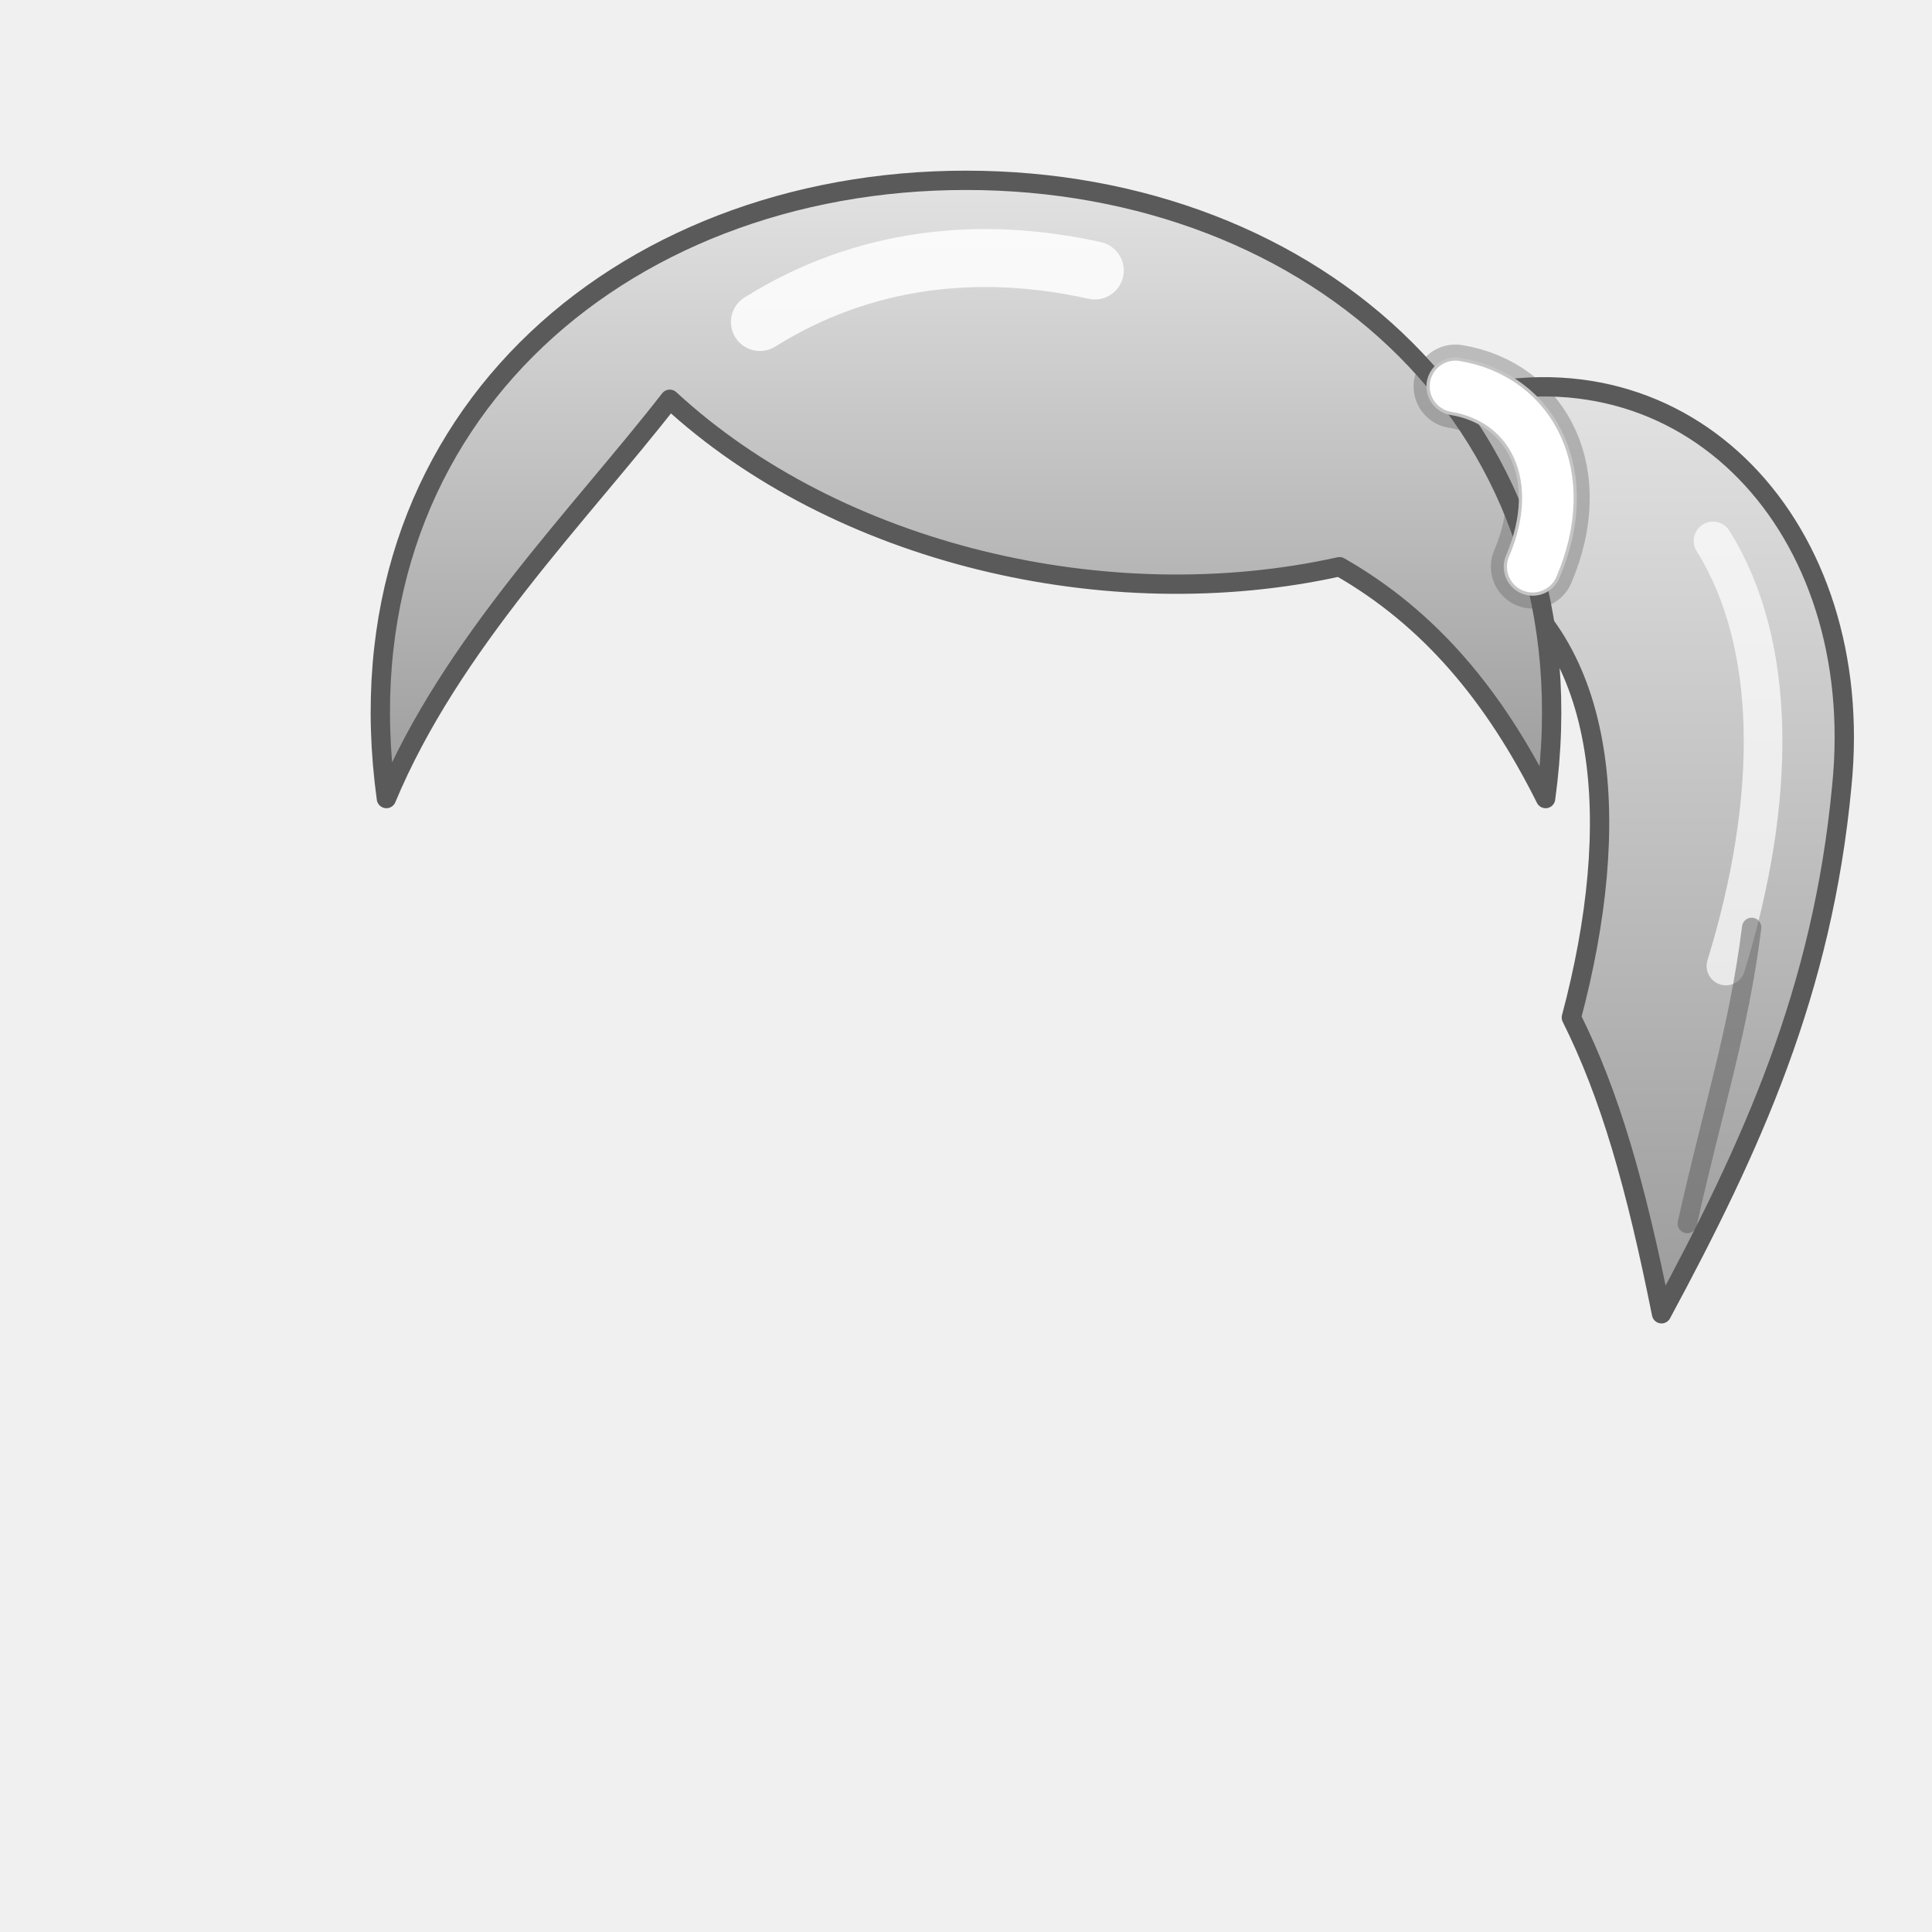
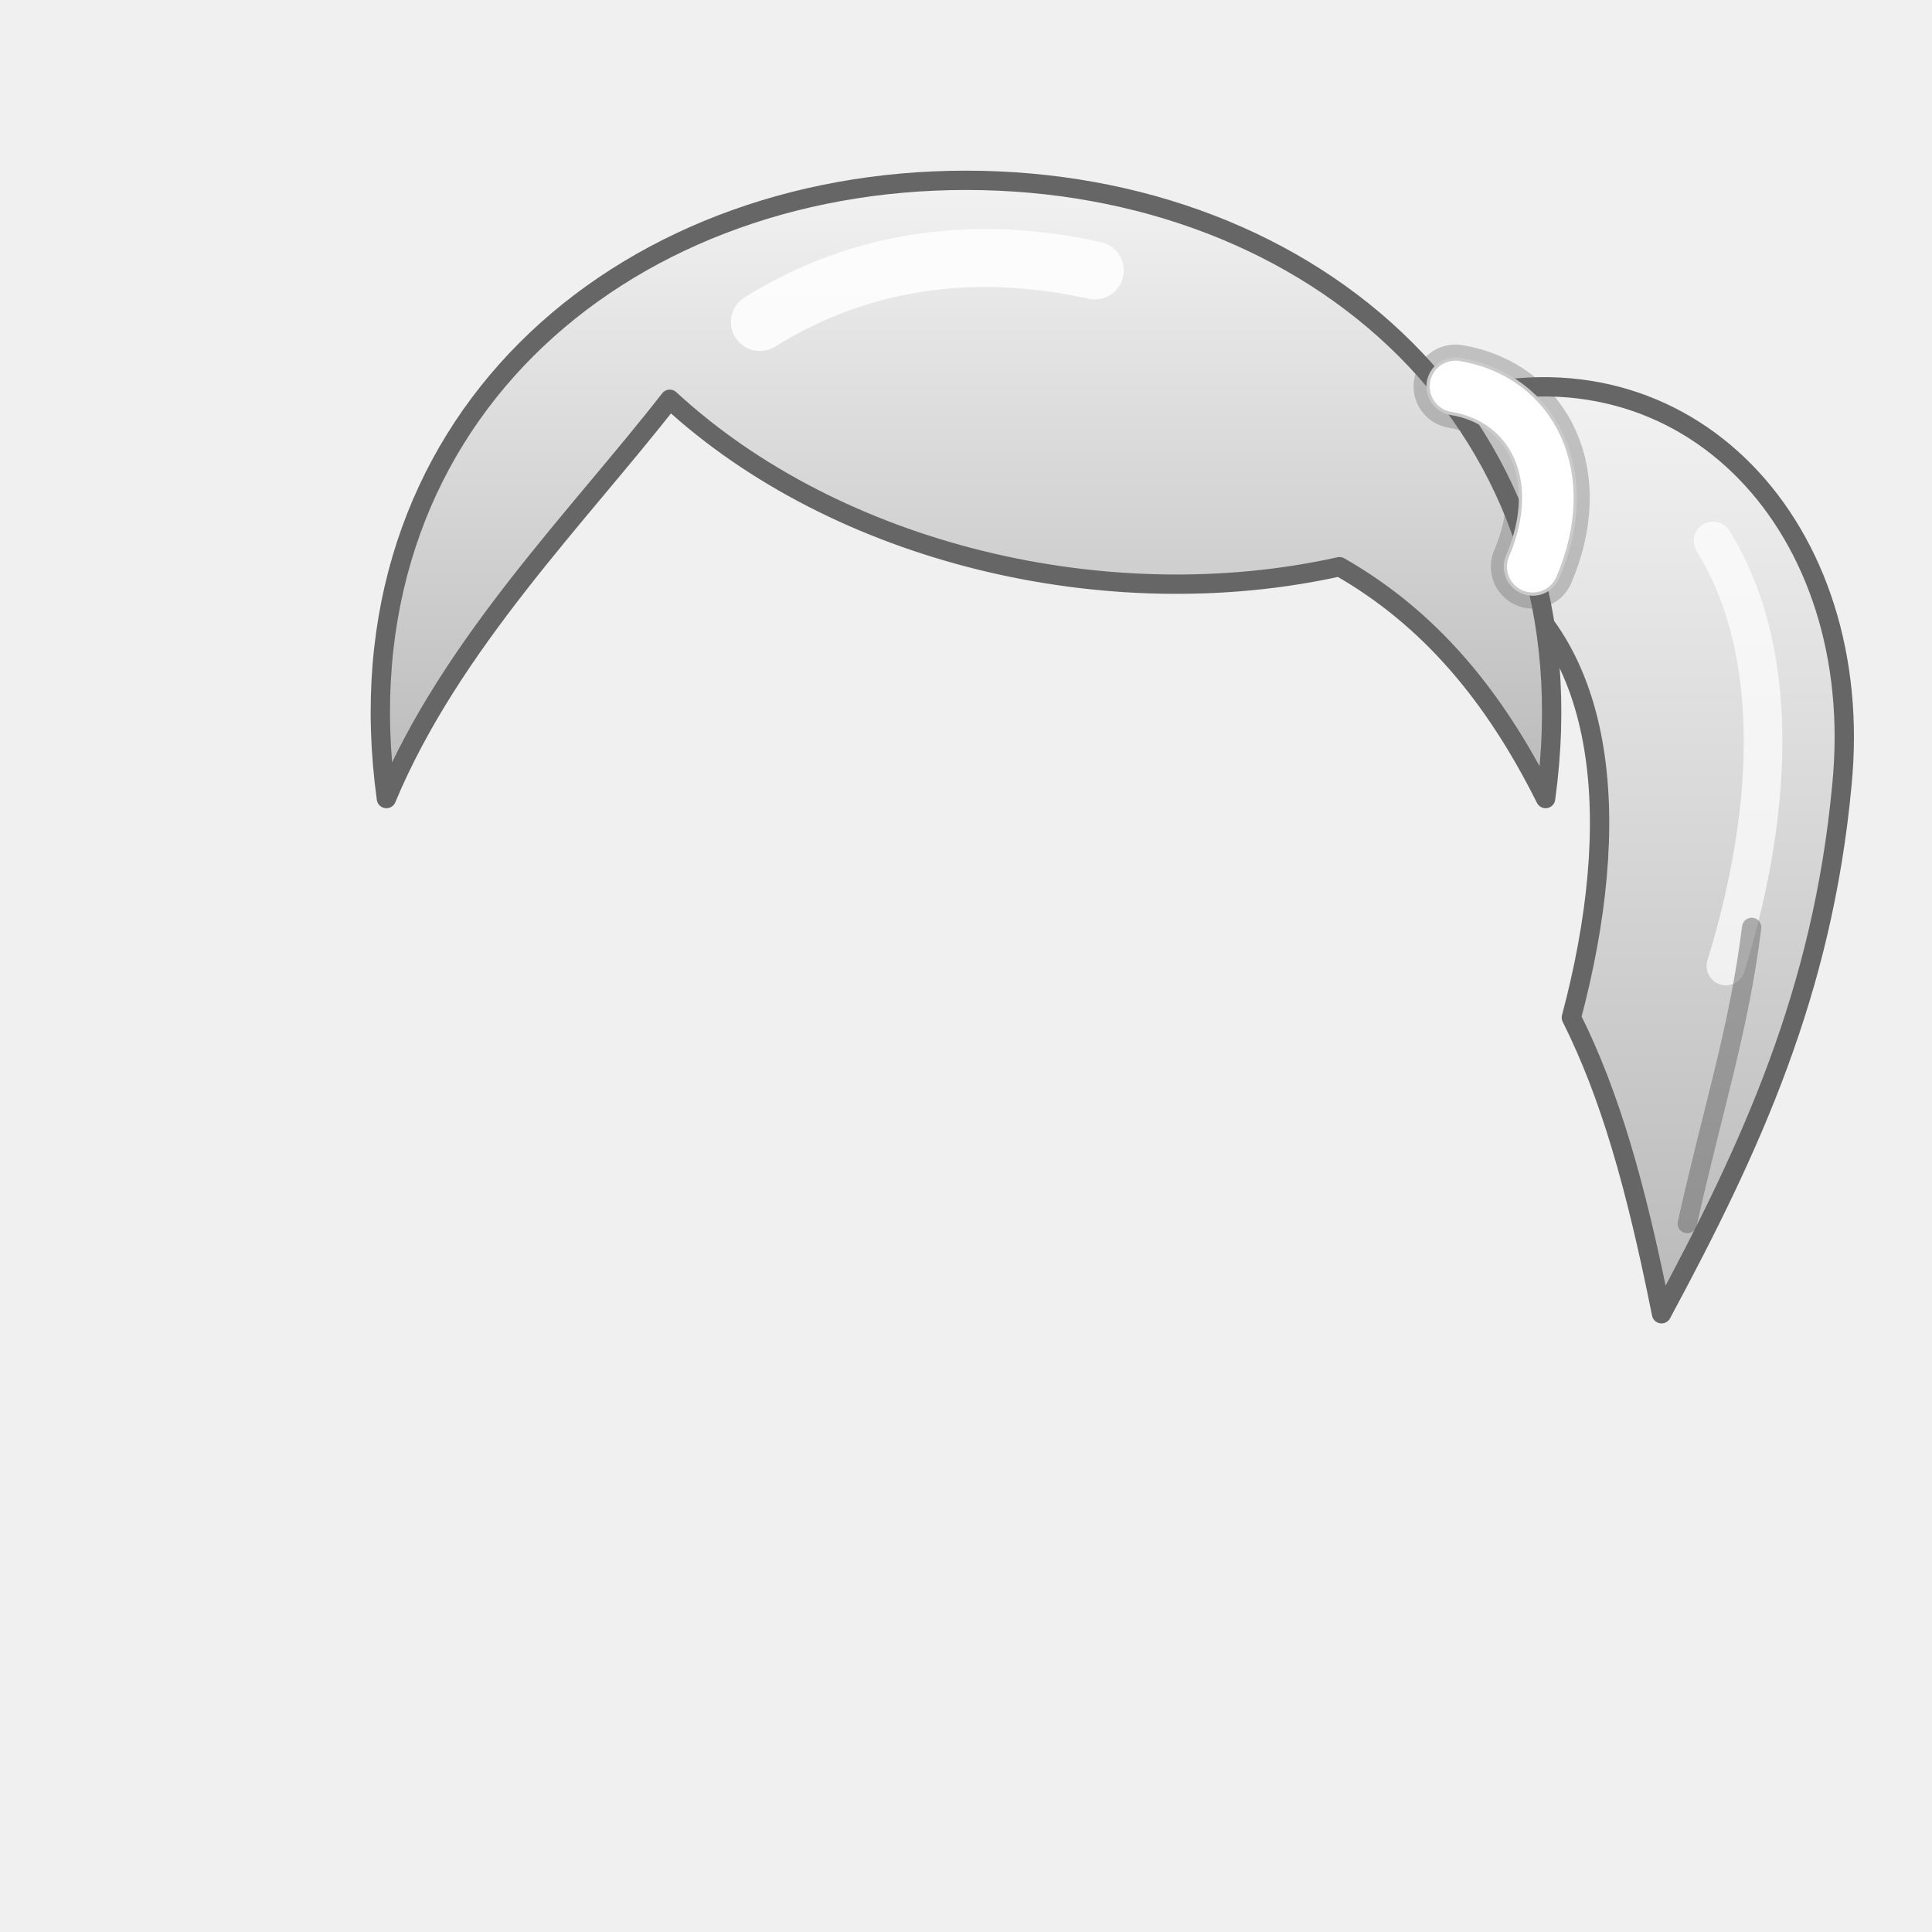
<svg xmlns="http://www.w3.org/2000/svg" viewBox="0 0 300 300" width="300" height="300">
  <defs>
    <linearGradient id="h" x1="0" y1="0" x2="0" y2="1">
-       <stop offset="0" stop-color="#e2e2e2" />
-       <stop offset="1" stop-color="#9c9c9c" />
+       <stop offset="0" stop-color="#f2f2f2" />
+       <stop offset="1" stop-color="#bababa" />
    </linearGradient>
  </defs>
-   <g fill="url(#h)" stroke="#5a5a5a" stroke-width="3" stroke-linejoin="round">
+   <g fill="url(#h)" stroke="#666666" stroke-width="3" stroke-linejoin="round">
    <path d="M226 62 C262 52 290 82 286 122 C283 154 272 178 258 204 C254 184 250 170 244 158 C252 128 250 100 230 88 Z" />
    <path d="M60 124 C52 66 96 28 150 28 C204 28 248 66 240 124 C232 108 222 96 208 88 C172 96 130 86 104 62 C90 80 70 100 60 124 Z" />
  </g>
  <path d="M226 60 C238 62 244 74 238 88" fill="none" stroke="#fff" stroke-width="9" stroke-linecap="round" />
-   <path d="M226 60 C238 62 244 74 238 88" fill="none" stroke="#5a5a5a" stroke-width="13" stroke-linecap="round" opacity=".35" />
+   <path d="M226 60 C238 62 244 74 238 88" fill="none" stroke="#666666" stroke-width="13" stroke-linecap="round" opacity=".35" />
  <path d="M226 60 C238 62 244 74 238 88" fill="none" stroke="#fff" stroke-width="8" stroke-linecap="round" />
  <path d="M118 50 C134 40 152 38 170 42" fill="none" stroke="#fff" stroke-width="9" stroke-linecap="round" opacity=".85" />
  <path d="M266 84 C276 100 276 124 268 150" fill="none" stroke="#fff" stroke-width="6" stroke-linecap="round" opacity=".7" />
-   <path d="M262 190 C266 172 270 160 272 144" fill="none" stroke="#5a5a5a" stroke-width="3" stroke-linecap="round" opacity=".5" />
+   <path d="M262 190 C266 172 270 160 272 144" fill="none" stroke="#666666" stroke-width="3" stroke-linecap="round" opacity=".5" />
</svg>
